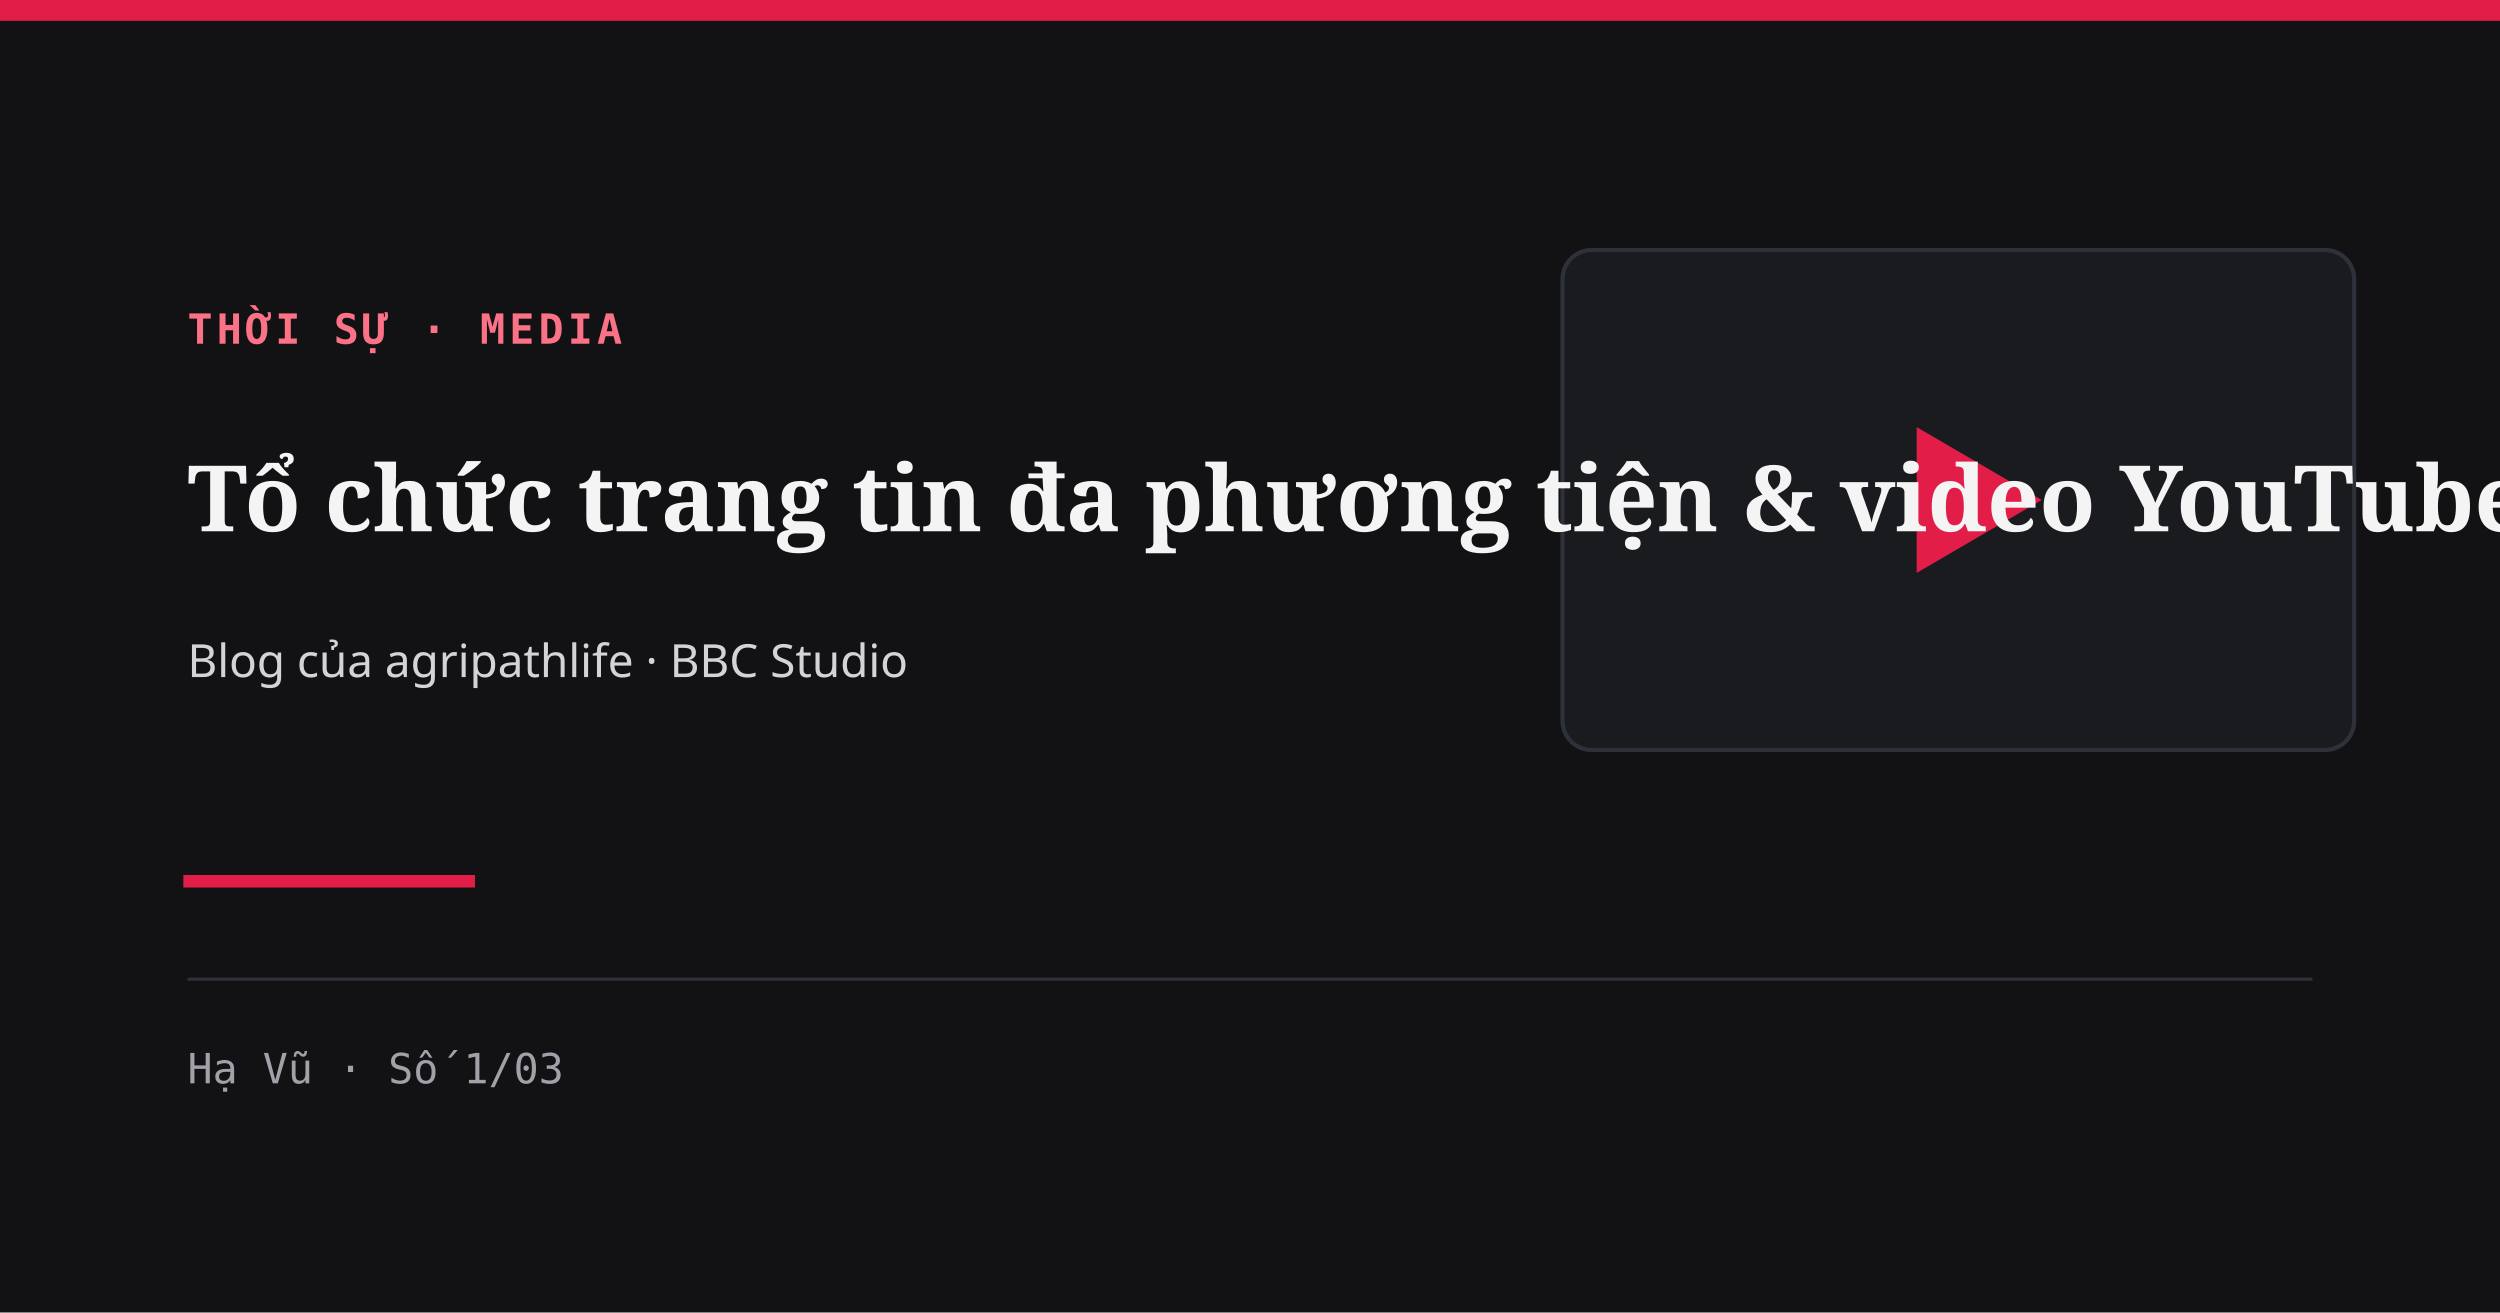
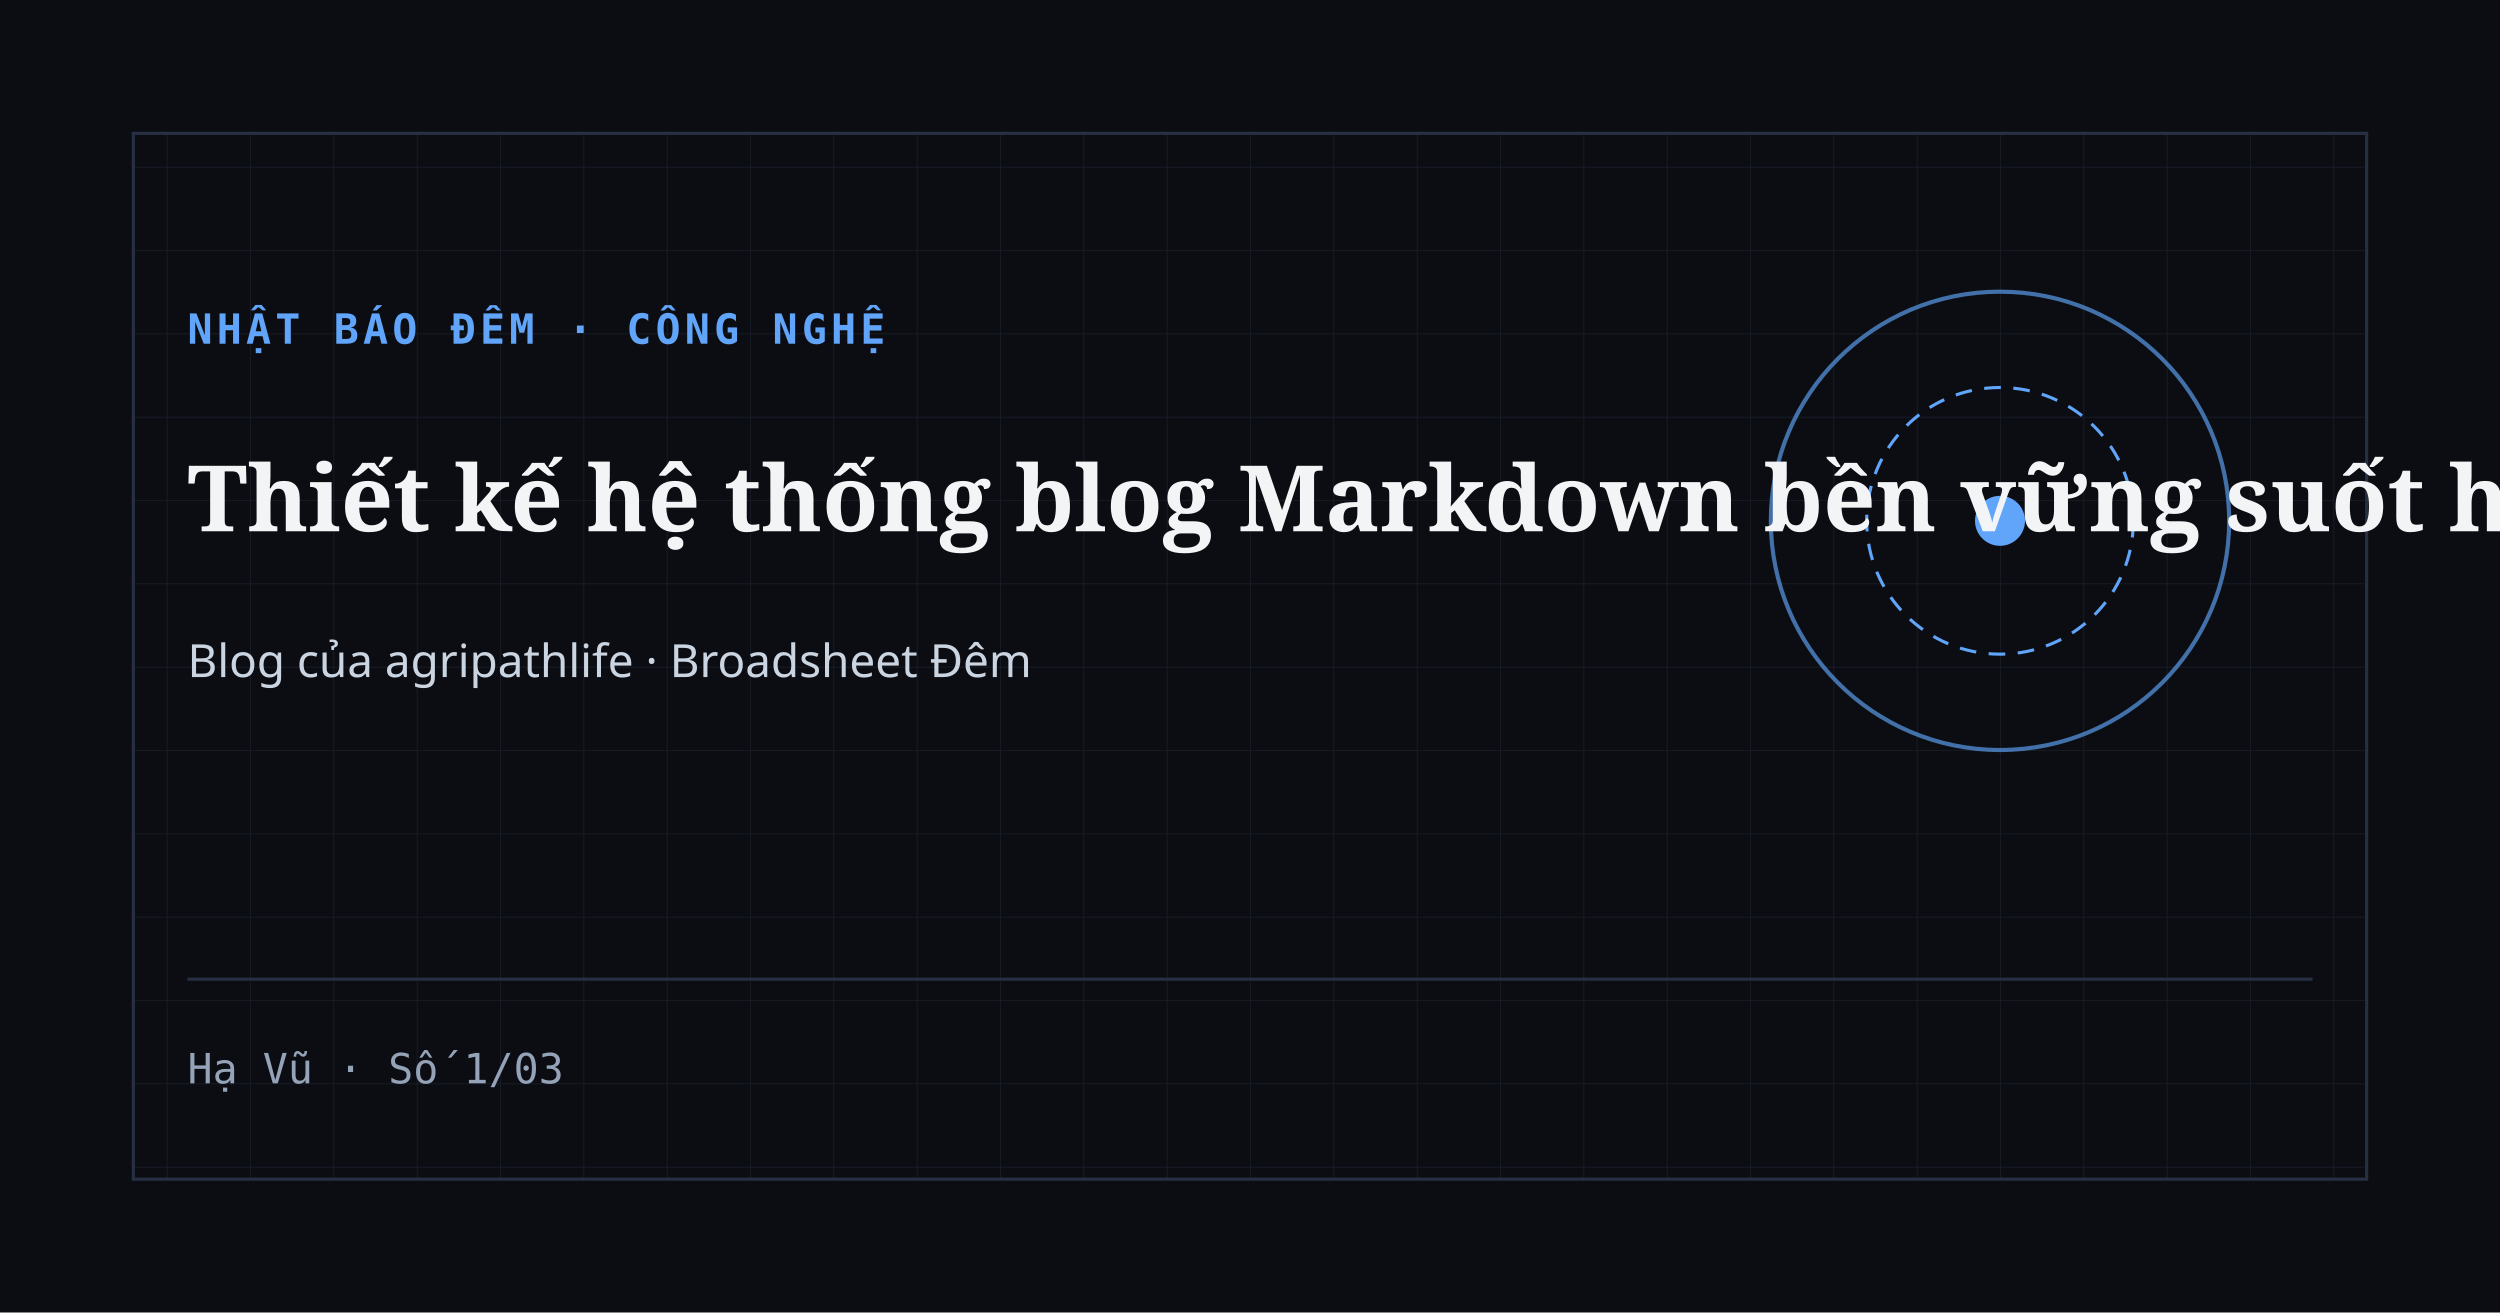
<svg xmlns="http://www.w3.org/2000/svg" width="1200" height="630" viewBox="0 0 1200 630" fill="none">
-   <rect width="1200" height="630" fill="#121214" />
-   <rect x="0" y="0" width="1200" height="10" fill="#E11D48" />
-   <rect x="750" y="120" width="380" height="240" rx="14" fill="#1A1B1F" stroke="#2E313A" stroke-width="2" />
-   <polygon points="920,205 920,275 980,240" fill="#E11D48" />
-   <rect x="88" y="420" width="140" height="6" fill="#E11D48" />
-   <text x="90" y="165" font-family="monospace" font-size="20" font-weight="700" letter-spacing="2" fill="#FB7185">THỜI SỰ · MEDIA</text>
-   <text x="90" y="255" font-family="Georgia, serif" font-weight="700" font-size="44" fill="#F4F4F5">Tổ chức trang tin đa phương tiện &amp; video YouTube sắc</text>
-   <text x="90" y="325" font-family="sans-serif" font-size="22" fill="#D4D4D8">Blog của agripathlife · BBC Studio</text>
-   <line x1="90" y1="470" x2="1110" y2="470" stroke="#2E313A" stroke-width="1.5" />
-   <text x="90" y="520" font-family="monospace" font-size="20" fill="#A1A1AA">Hạ Vũ · Số 1/03</text>
+   <rect width="1200" height="630" fill="#0B0D12" />
+   <defs>
+     <pattern id="grid-1" width="40" height="40" patternUnits="userSpaceOnUse">
+       <path d="M 40 0 L 0 0 0 40" fill="none" stroke="#273043" stroke-width="0.8" opacity="0.45" />
+     </pattern>
+   </defs>
+   <rect x="64" y="64" width="1072" height="502" fill="url(#grid-1)" stroke="#273043" stroke-width="1.5" />
+   <circle cx="960" cy="250" r="110" fill="none" stroke="#60A5FA" stroke-width="2" opacity="0.65" />
+   <circle cx="960" cy="250" r="64" fill="none" stroke="#60A5FA" stroke-width="1.5" stroke-dasharray="8 6" />
+   <circle cx="960" cy="250" r="12" fill="#60A5FA" />
+   <text x="90" y="165" font-family="monospace" font-size="20" font-weight="700" letter-spacing="2" fill="#60A5FA">NHẬT BÁO ĐÊM · CÔNG NGHỆ</text>
+   <text x="90" y="255" font-family="Georgia, serif" font-weight="700" font-size="44" fill="#F3F4F6">Thiết kế hệ thống blog Markdown bền vững suốt hàng c</text>
+   <text x="90" y="325" font-family="sans-serif" font-size="22" fill="#CBD5E1">Blog của agripathlife · Broadsheet Đêm</text>
+   <line x1="90" y1="470" x2="1110" y2="470" stroke="#273043" stroke-width="1.5" />
+   <text x="90" y="520" font-family="monospace" font-size="20" fill="#94A3B8">Hạ Vũ · Số 1/03</text>
</svg>
